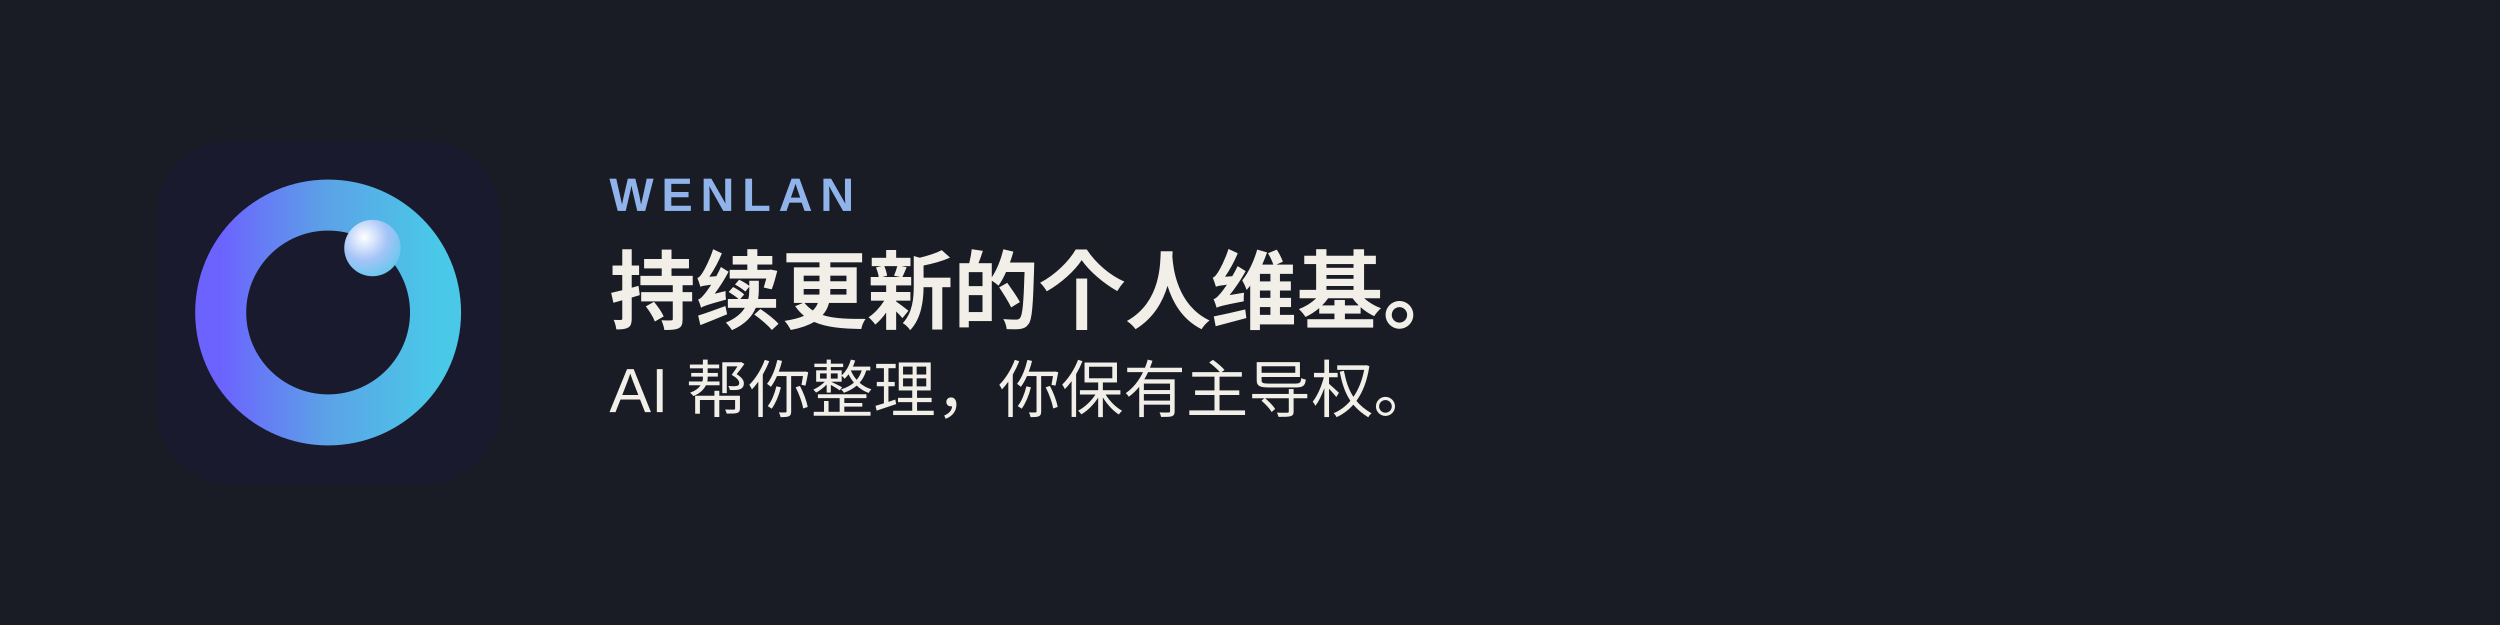
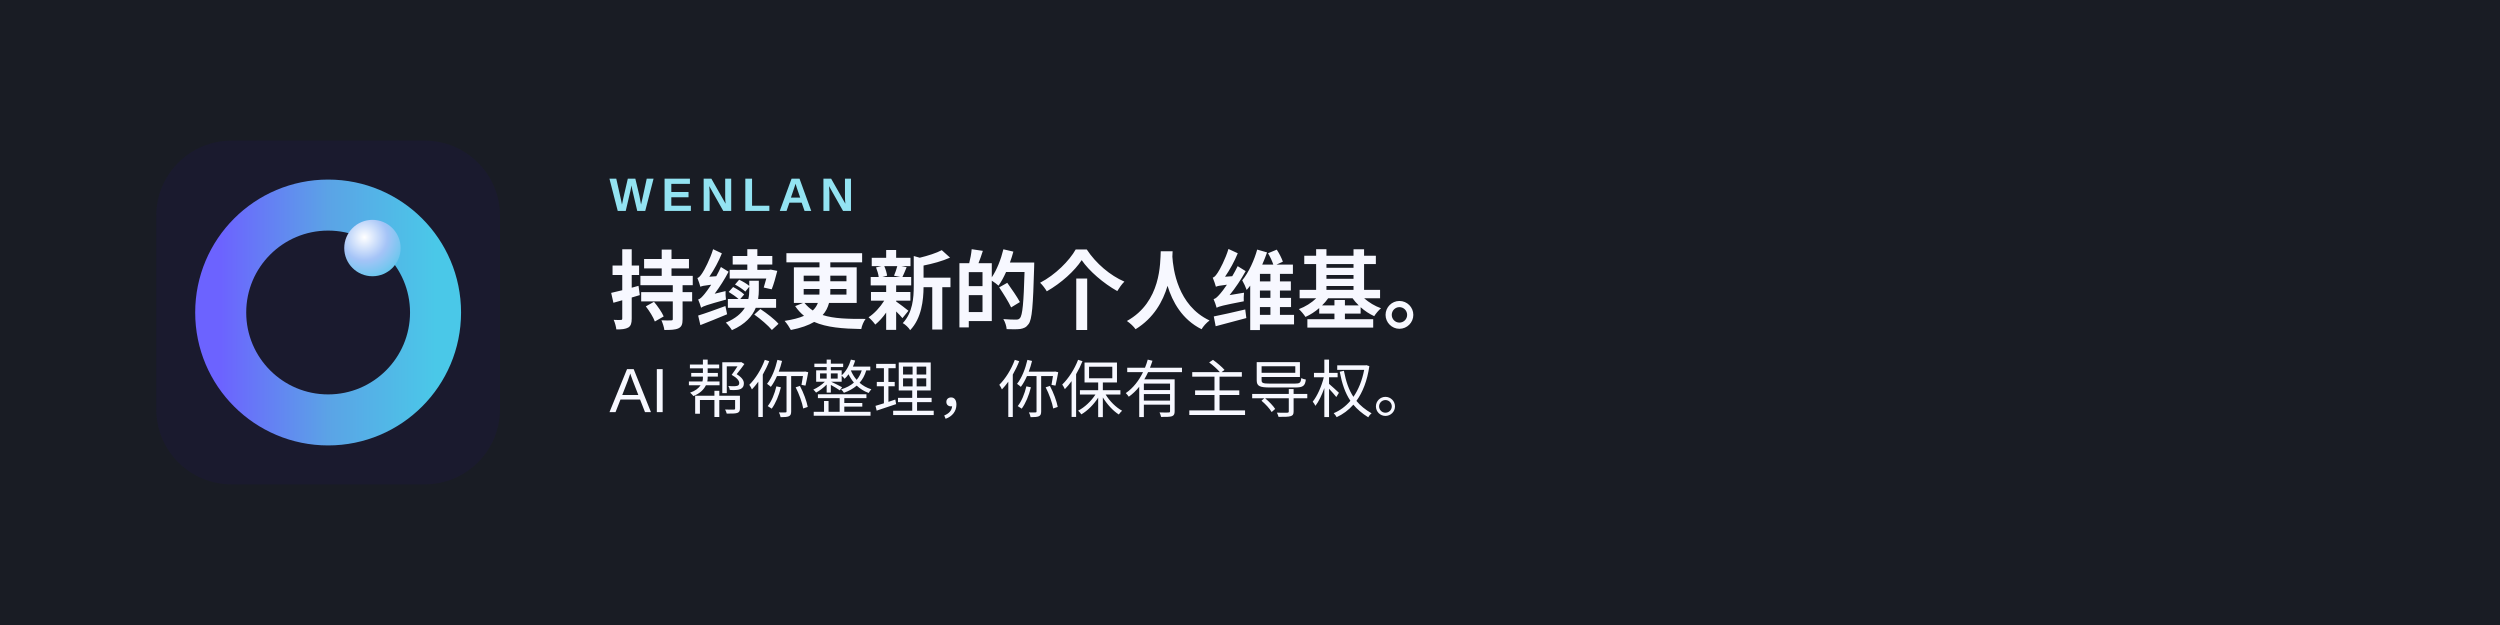
<svg xmlns="http://www.w3.org/2000/svg" width="1280" height="320" viewBox="0 0 1280 320" fill="none" role="img" aria-labelledby="title desc">
  <rect width="1280" height="320" fill="#191C24" />
  <g transform="translate(80 72) scale(0.34375)">
    <rect width="512" height="512" rx="112" fill="#1A1A2E" />
    <circle cx="256" cy="256" r="160" fill="none" stroke="url(#banner-zh-Hans-desktop-ring)" stroke-width="76" />
    <circle cx="322" cy="160" r="42" fill="url(#banner-zh-Hans-desktop-orb)" />
  </g>
-   <text x="312" y="108" fill="#8FB3EA" font-family="Arial, &quot;PingFang SC&quot;, sans-serif" font-size="24" font-weight="700" text-anchor="start" letter-spacing="4">WENLAN</text>
-   <text x="312" y="165" fill="#F1EFE8" font-family="Arial, &quot;PingFang SC&quot;, sans-serif" font-size="44" font-weight="700" text-anchor="start">持续更新的个人维基。</text>
-   <text x="312" y="211" fill="#F1EFE8" font-family="Arial, &quot;PingFang SC&quot;, sans-serif" font-size="32" font-weight="400" text-anchor="start">AI 帮你整理，你保有主导权。</text>
+   <text x="312" y="108" fill="#93E3F2" font-family="Arial, &quot;PingFang SC&quot;, sans-serif" font-size="24" font-weight="700" text-anchor="start" letter-spacing="4">WENLAN</text>
+   <text x="312" y="165" fill="#F7F8FF" font-family="Arial, &quot;PingFang SC&quot;, sans-serif" font-size="44" font-weight="700" text-anchor="start">持续更新的个人维基。</text>
+   <text x="312" y="211" fill="#F7F8FF" font-family="Arial, &quot;PingFang SC&quot;, sans-serif" font-size="32" font-weight="400" text-anchor="start">AI 帮你整理，你保有主导权。</text>
  <defs>
    <linearGradient id="banner-zh-Hans-desktop-ring" x1="96" y1="256" x2="416" y2="256" gradientUnits="userSpaceOnUse">
      <stop stop-color="#6C63FF" />
      <stop offset="0.5" stop-color="#5BA3E6" />
      <stop offset="1" stop-color="#4AC8E8" />
    </linearGradient>
    <radialGradient id="banner-zh-Hans-desktop-orb" cx="0" cy="0" r="1" gradientUnits="userSpaceOnUse" gradientTransform="translate(310 144) rotate(52.125) scale(76.0263)">
      <stop stop-color="#FFFFFF" />
      <stop offset="0.45" stop-color="#A5C4F7" />
      <stop offset="1" stop-color="#4AC8E8" />
    </radialGradient>
  </defs>
</svg>
